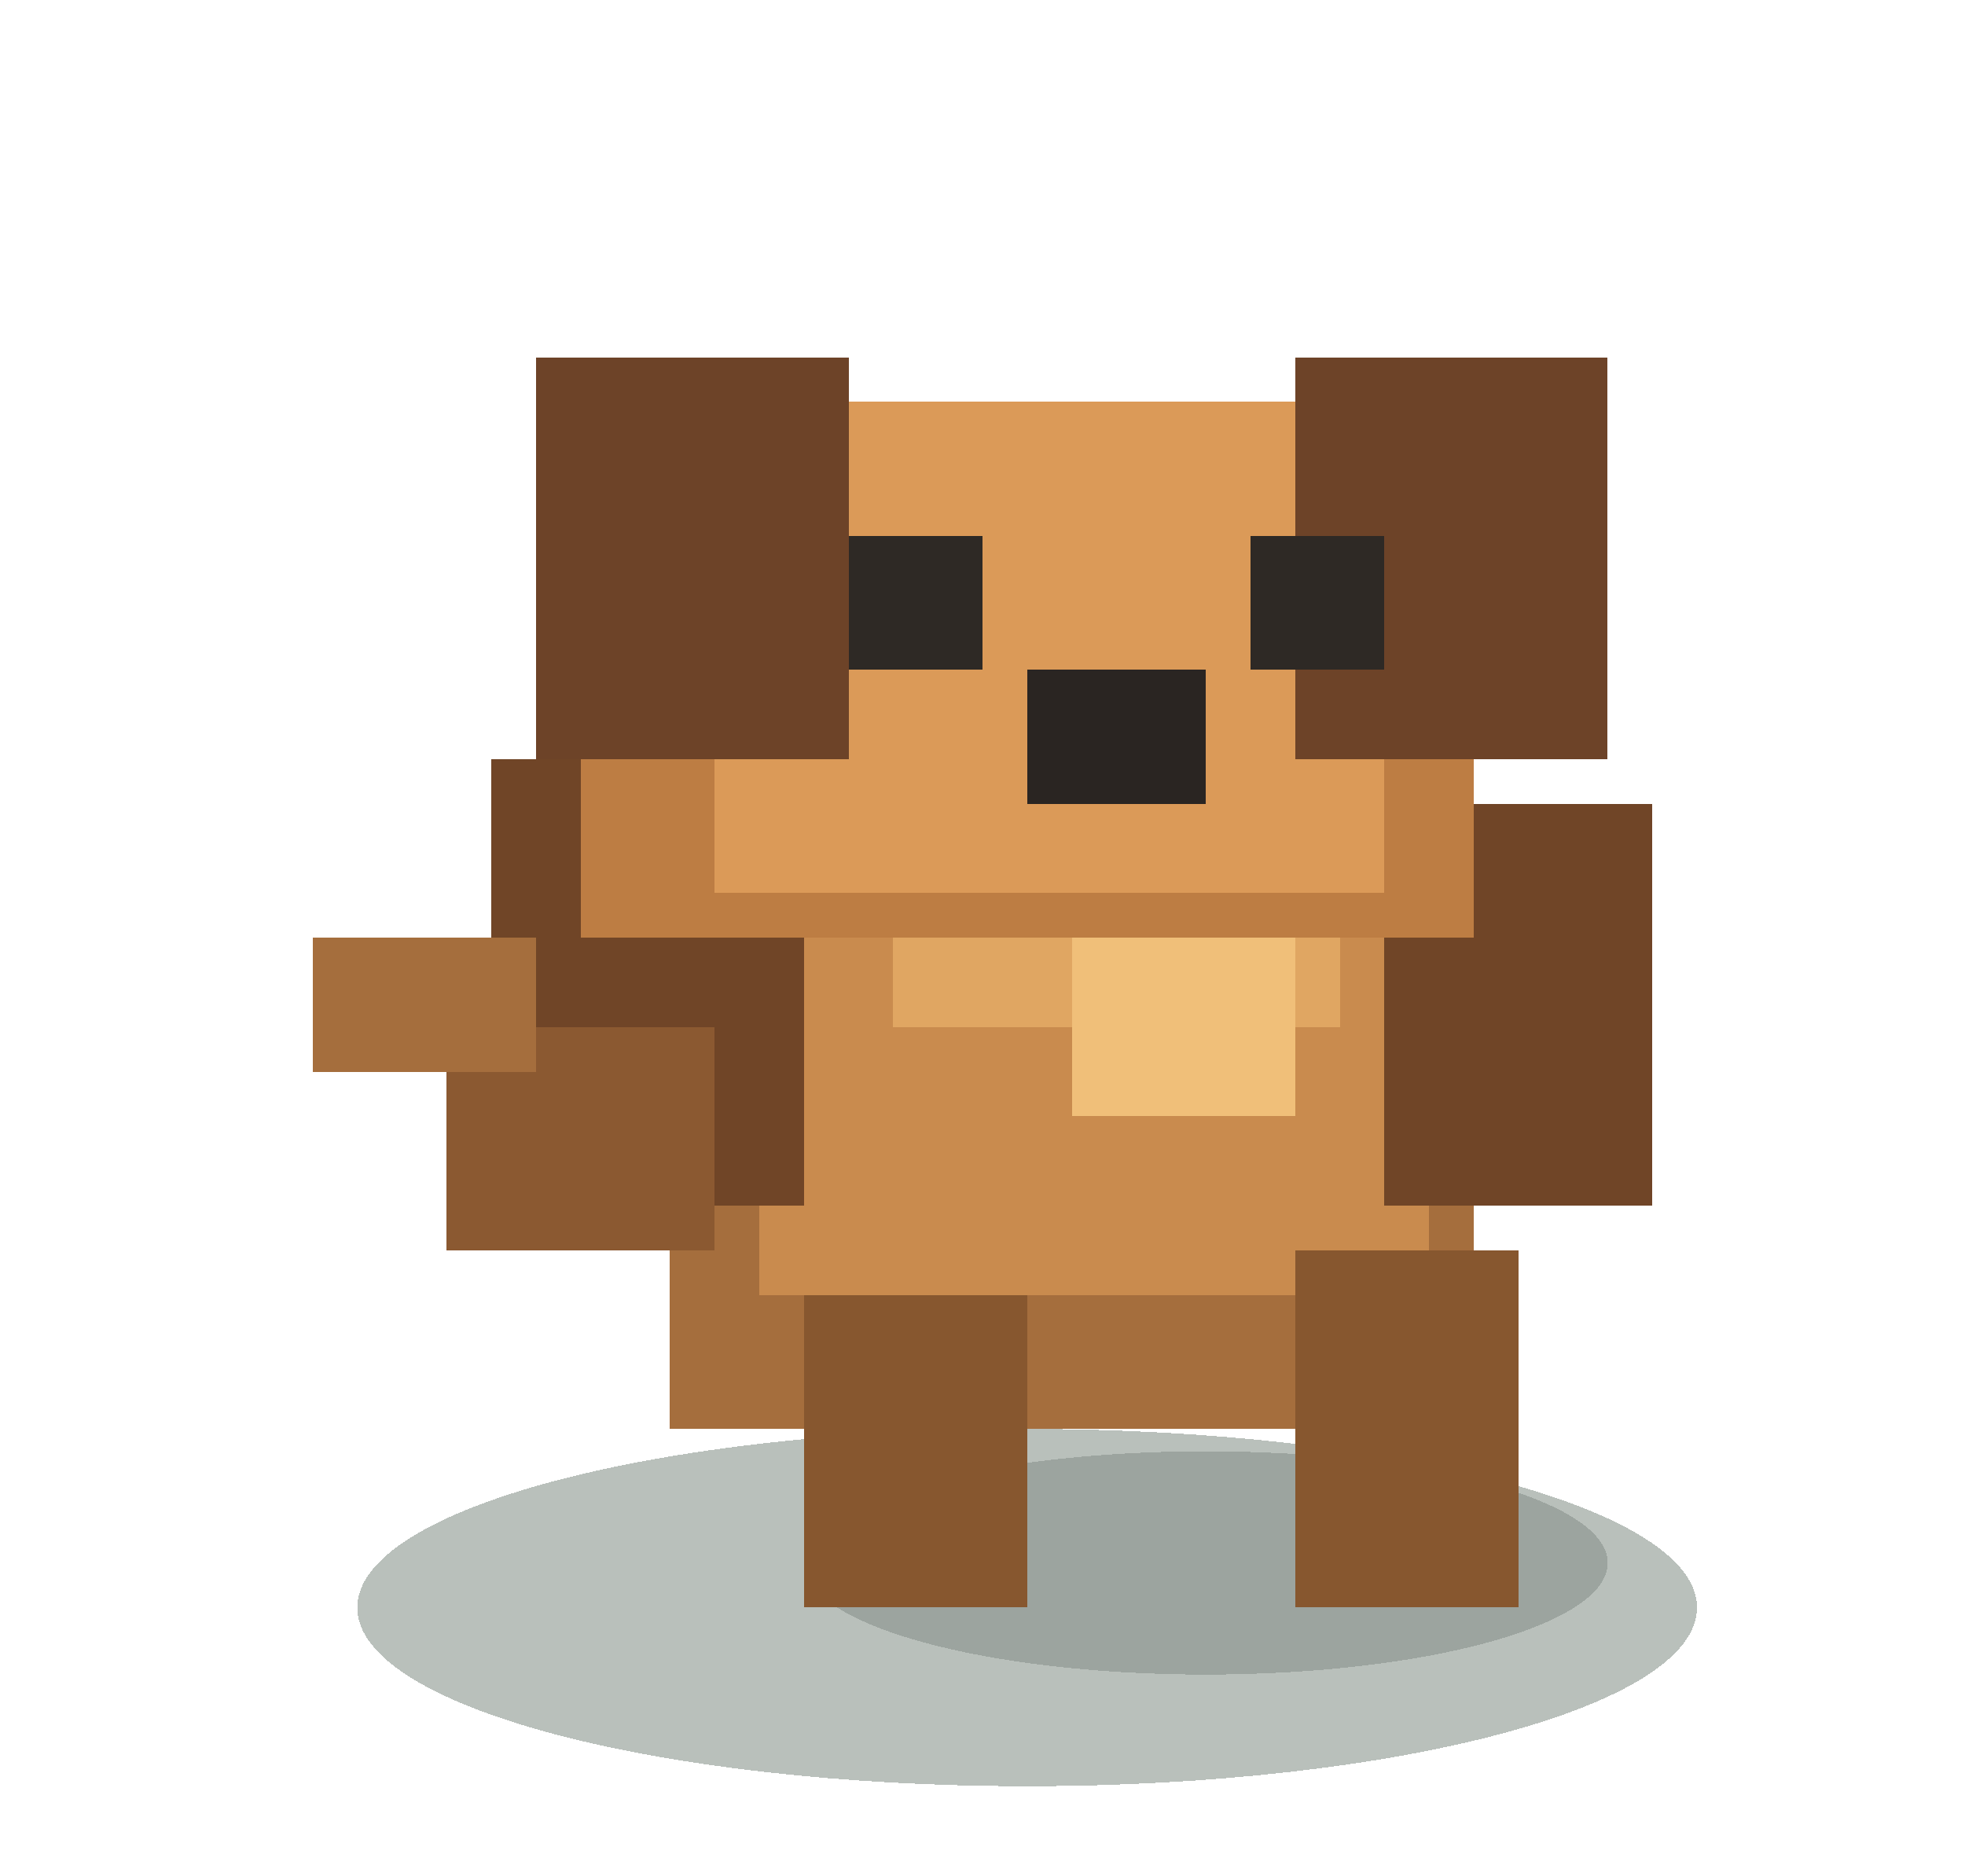
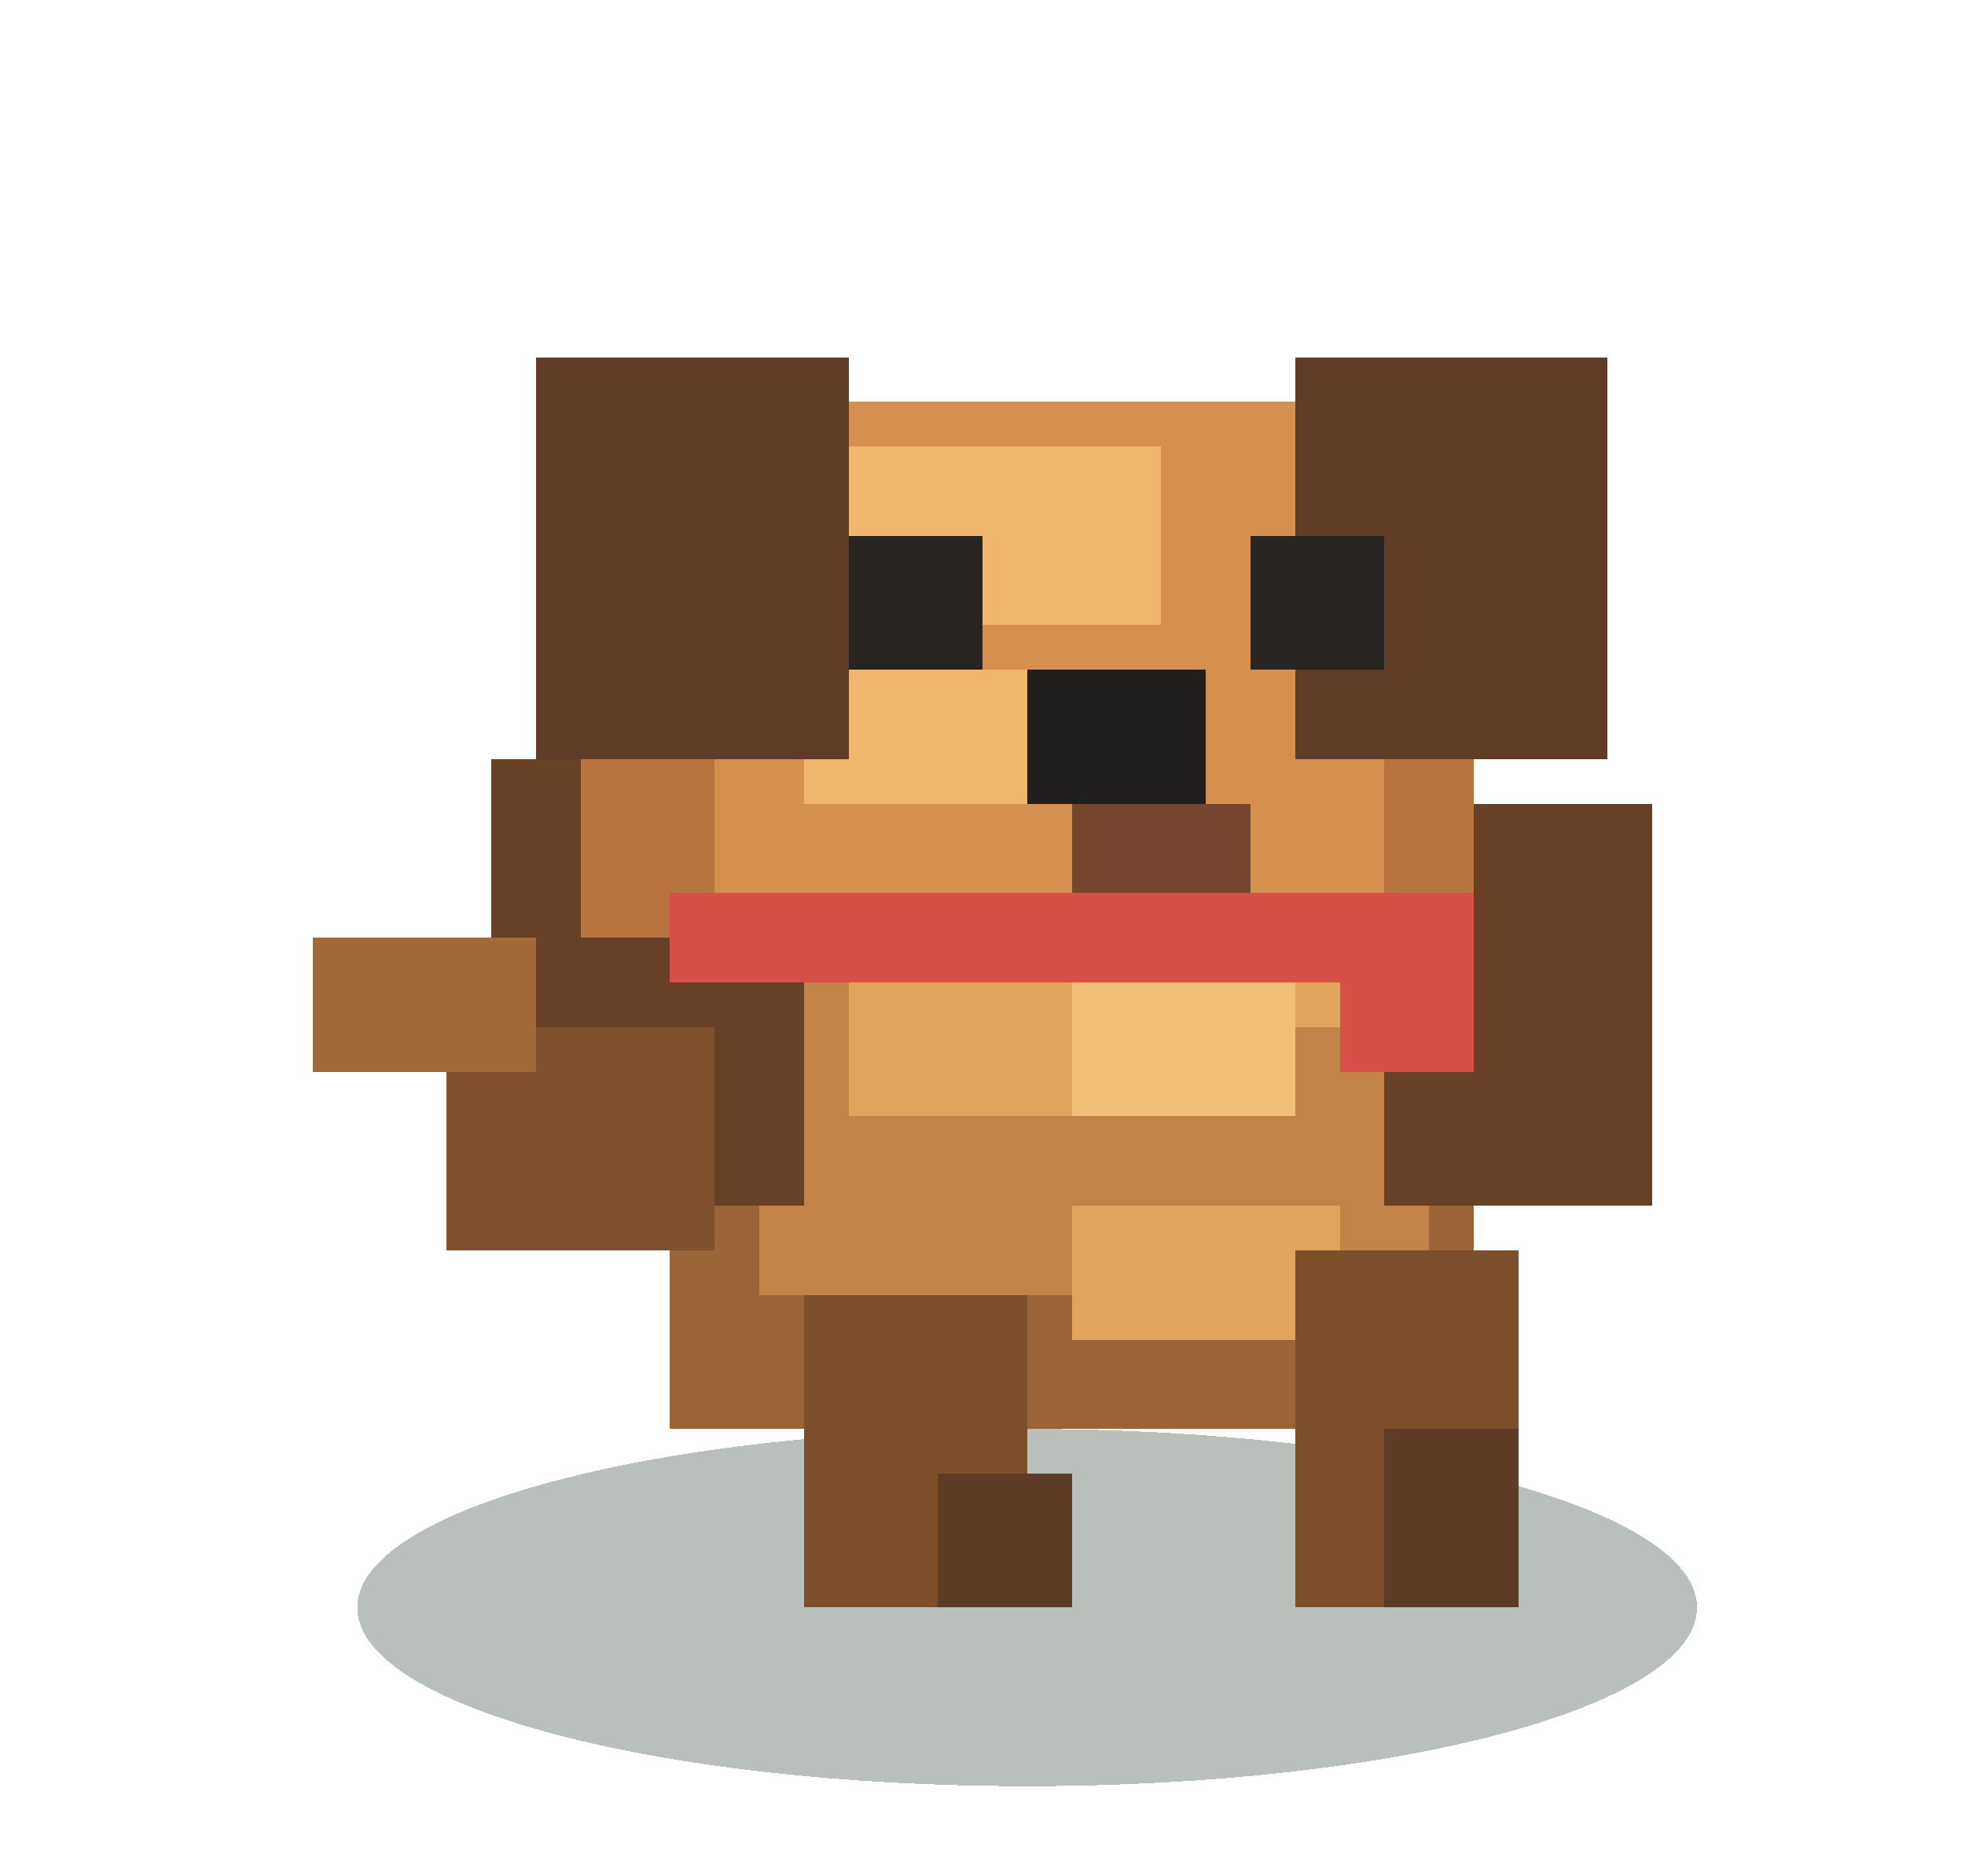
<svg xmlns="http://www.w3.org/2000/svg" width="44" height="42" viewBox="0 0 44 42" shape-rendering="crispEdges">
  <rect width="44" height="42" fill="none" />
  <ellipse cx="23" cy="36" rx="15" ry="4" fill="#233829" opacity=".32" />
-   <ellipse cx="27" cy="35" rx="9" ry="2.5" fill="#18281f" opacity=".18" />
-   <rect x="15" y="20" width="18" height="12" fill="#a56e3d" />
-   <rect x="17" y="18" width="15" height="11" fill="#c98b4e" />
-   <rect x="20" y="16" width="10" height="7" fill="#e0a662" />
-   <rect x="11" y="17" width="7" height="10" fill="#704527" />
-   <rect x="31" y="18" width="6" height="9" fill="#704527" />
-   <rect x="13" y="11" width="20" height="10" fill="#bd7d43" />
-   <rect x="16" y="9" width="15" height="11" fill="#db9a58" />
-   <rect x="12" y="8" width="7" height="9" fill="#6d4328" />
-   <rect x="29" y="8" width="7" height="9" fill="#6d4328" />
-   <rect x="19" y="12" width="3" height="3" fill="#2e2925" />
-   <rect x="28" y="12" width="3" height="3" fill="#2e2925" />
-   <rect x="23" y="15" width="4" height="3" fill="#2a2522" />
-   <rect x="18" y="29" width="5" height="7" fill="#87572f" />
-   <rect x="29" y="28" width="5" height="8" fill="#87572f" />
-   <rect x="10" y="23" width="6" height="5" fill="#8b5931" />
-   <rect x="7" y="21" width="5" height="3" fill="#a56e3d" />
-   <rect x="24" y="21" width="5" height="4" fill="#f0bf79" />
+   <rect x="15" y="20" width="18" height="12" fill="#9b6437" />
+   <rect x="17" y="18" width="15" height="11" fill="#c38348" />
+   <g fill="#e1a35e">
+     <rect x="20" y="16" width="10" height="7" />
+     <rect x="19" y="21" width="7" height="4" />
+     <rect x="24" y="27" width="6" height="3" />
+   </g>
+   <rect x="11" y="17" width="7" height="10" fill="#674025" />
+   <rect x="31" y="18" width="6" height="9" fill="#674025" />
+   <rect x="13" y="11" width="20" height="10" fill="#b8733f" />
+   <rect x="16" y="9" width="15" height="11" fill="#d59050" />
+   <g fill="#f0b66d">
+     <rect x="18" y="10" width="8" height="4" />
+     <rect x="18" y="15" width="5" height="3" />
+   </g>
+   <rect x="12" y="8" width="7" height="9" fill="#603b26" />
+   <rect x="29" y="8" width="7" height="9" fill="#603b26" />
+   <rect x="19" y="12" width="3" height="3" fill="#272421" />
+   <rect x="28" y="12" width="3" height="3" fill="#272421" />
+   <rect x="23" y="15" width="4" height="3" fill="#211f1d" />
+   <rect x="24" y="18" width="4" height="2" fill="#75472f" />
+   <rect x="18" y="29" width="5" height="7" fill="#7c4e2c" />
+   <rect x="29" y="28" width="5" height="8" fill="#7c4e2c" />
+   <rect x="10" y="23" width="6" height="5" fill="#81502d" />
+   <rect x="7" y="21" width="5" height="3" fill="#a36a39" />
+   <rect x="24" y="21" width="5" height="4" fill="#f1bf78" />
+   <g fill="#d74f47">
+     <rect x="15" y="20" width="18" height="2" />
+     <rect x="30" y="21" width="3" height="3" />
+   </g>
+   <rect x="21" y="33" width="3" height="3" fill="#5c3b27" />
+   <rect x="31" y="32" width="3" height="4" fill="#5c3b27" />
</svg>
